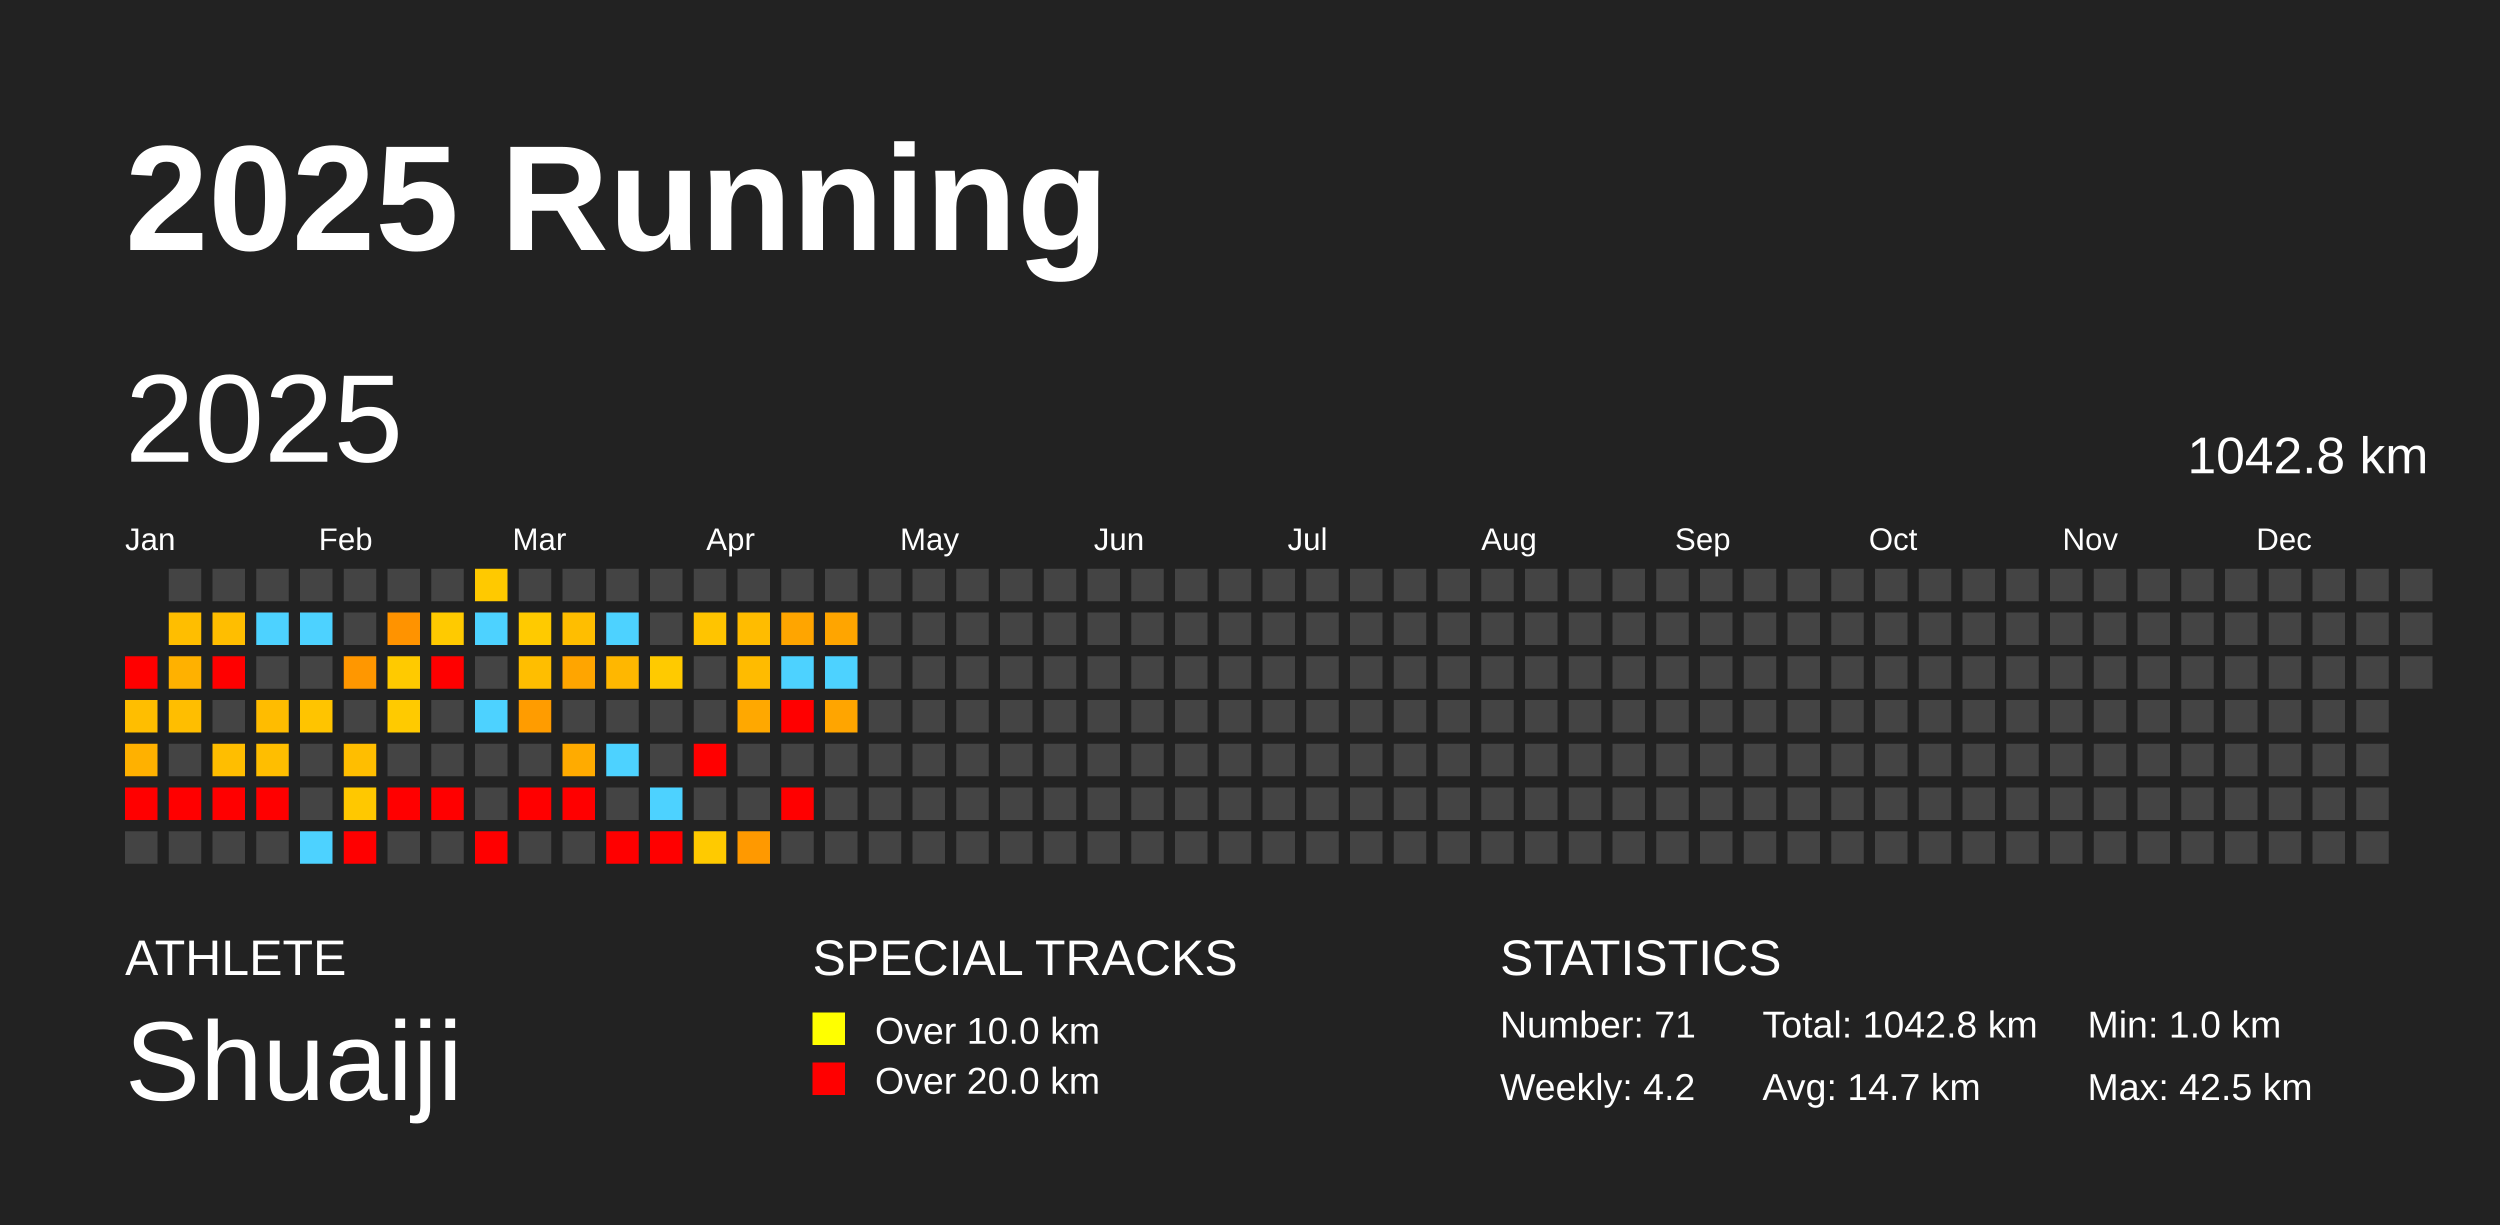
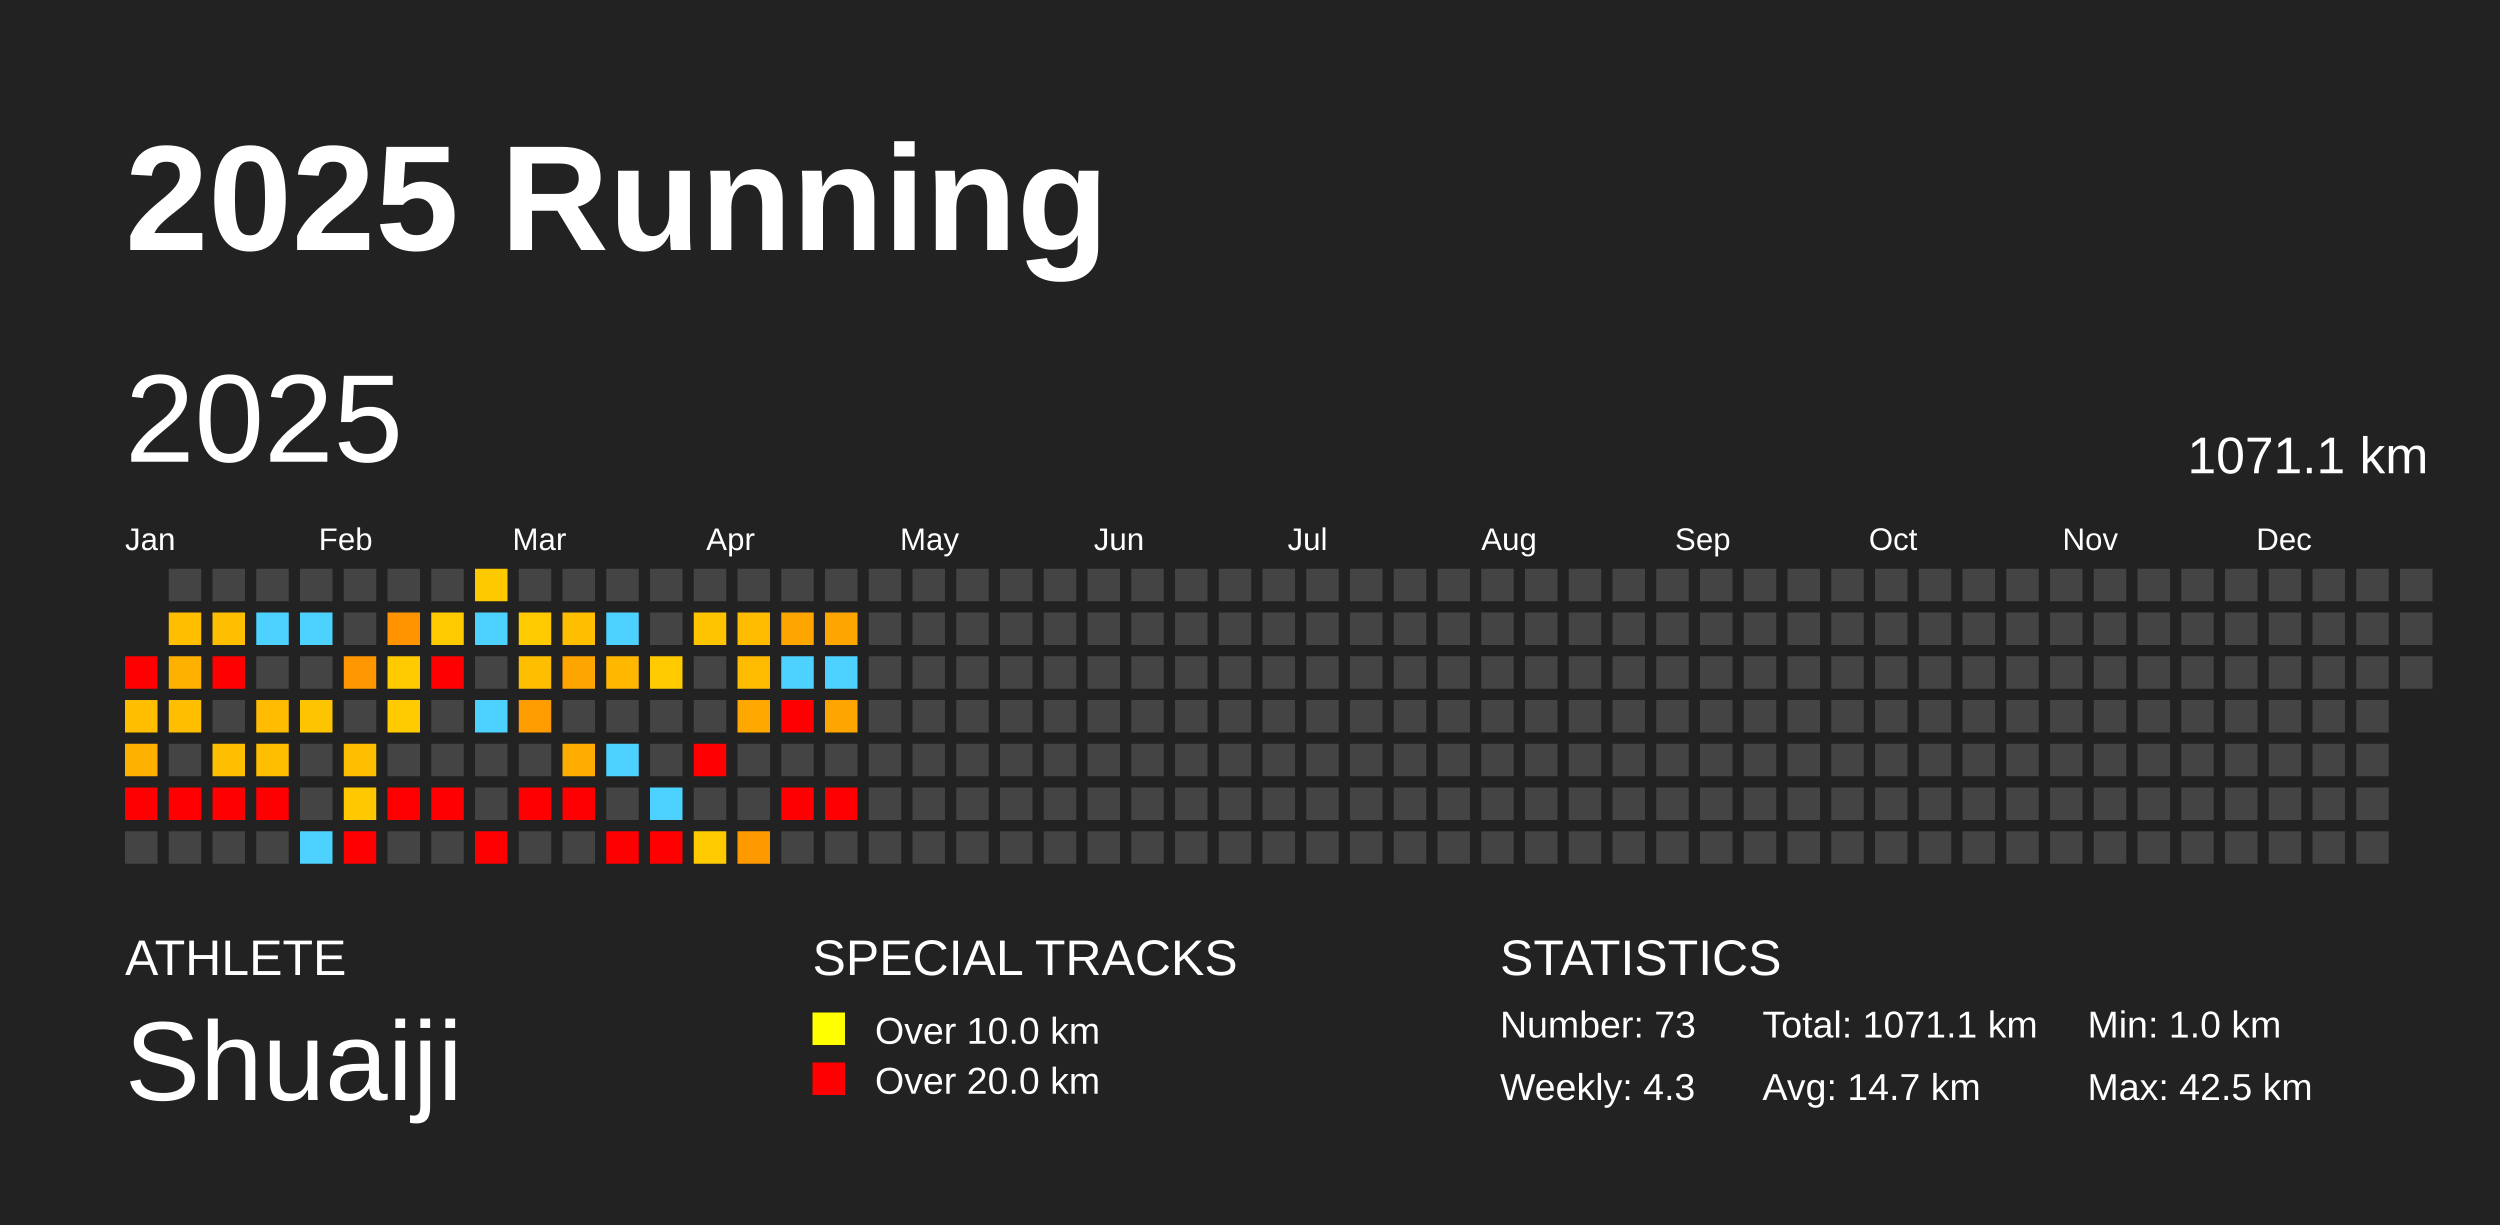
<svg xmlns="http://www.w3.org/2000/svg" baseProfile="full" height="98mm" version="1.1" viewBox="0,0,200,98" width="200mm">
  <defs />
  <rect fill="#222222" height="98" width="200" x="0" y="0" />
  <text fill="#FFFFFF" style="font-size:12px; font-family:Arial; font-weight:bold;" x="10" y="20">2025 Running</text>
  <text fill="#FFFFFF" style="font-size:4px; font-family:Arial" x="10" y="78">ATHLETE</text>
  <text fill="#FFFFFF" style="font-size:9px; font-family:Arial" x="10" y="88">Shuaiji</text>
  <text fill="#FFFFFF" style="font-size:4px; font-family:Arial" x="65" y="78">SPECIAL TRACKS</text>
  <rect fill="yellow" height="2.6" width="2.6" x="65" y="81" />
  <text fill="#FFFFFF" style="font-size:3px; font-family:Arial" x="70" y="83.5">Over 10.0 km</text>
  <rect fill="red" height="2.6" width="2.6" x="65" y="85" />
  <text fill="#FFFFFF" style="font-size:3px; font-family:Arial" x="70" y="87.5">Over 20.0 km</text>
  <text fill="#FFFFFF" style="font-size:4px; font-family:Arial" x="120" y="78">STATISTICS</text>
-   <text fill="#FFFFFF" style="font-size:3px; font-family:Arial" x="120" y="83">Number: 71</text>
-   <text fill="#FFFFFF" style="font-size:3px; font-family:Arial" x="120" y="88">Weekly: 4.2</text>
-   <text fill="#FFFFFF" style="font-size:3px; font-family:Arial" x="141" y="83">Total: 1042.8 km</text>
+   <text fill="#FFFFFF" style="font-size:3px; font-family:Arial" x="120" y="83">Number: 73</text>
+   <text fill="#FFFFFF" style="font-size:3px; font-family:Arial" x="120" y="88">Weekly: 4.3</text>
+   <text fill="#FFFFFF" style="font-size:3px; font-family:Arial" x="141" y="83">Total: 1071.1 km</text>
  <text fill="#FFFFFF" style="font-size:3px; font-family:Arial" x="141" y="88">Avg: 14.7 km</text>
  <text fill="#FFFFFF" style="font-size:3px; font-family:Arial" x="167" y="83">Min: 1.0 km</text>
  <text fill="#FFFFFF" style="font-size:3px; font-family:Arial" x="167" y="88">Max: 42.5 km</text>
  <text dominant-baseline="hanging" fill="#FFFFFF" style="font-size:10.0px; font-family:Arial;" x="10" y="30">2025</text>
-   <text dominant-baseline="hanging" fill="#FFFFFF" style="font-size:4.125px; font-family:Arial;" x="175" y="35">1042.8 km</text>
+   <text dominant-baseline="hanging" fill="#FFFFFF" style="font-size:4.125px; font-family:Arial;" x="175" y="35">1071.1 km</text>
  <text fill="#FFFFFF" style="font-size:2.5px; font-family:Arial" x="10.0" y="44">Jan</text>
  <text fill="#FFFFFF" style="font-size:2.5px; font-family:Arial" x="25.5" y="44">Feb</text>
  <text fill="#FFFFFF" style="font-size:2.5px; font-family:Arial" x="41.0" y="44">Mar</text>
  <text fill="#FFFFFF" style="font-size:2.5px; font-family:Arial" x="56.5" y="44">Apr</text>
  <text fill="#FFFFFF" style="font-size:2.5px; font-family:Arial" x="72.0" y="44">May</text>
  <text fill="#FFFFFF" style="font-size:2.5px; font-family:Arial" x="87.5" y="44">Jun</text>
  <text fill="#FFFFFF" style="font-size:2.5px; font-family:Arial" x="103.0" y="44">Jul</text>
  <text fill="#FFFFFF" style="font-size:2.5px; font-family:Arial" x="118.5" y="44">Aug</text>
  <text fill="#FFFFFF" style="font-size:2.5px; font-family:Arial" x="134.0" y="44">Sep</text>
  <text fill="#FFFFFF" style="font-size:2.5px; font-family:Arial" x="149.5" y="44">Oct</text>
  <text fill="#FFFFFF" style="font-size:2.5px; font-family:Arial" x="165.0" y="44">Nov</text>
  <text fill="#FFFFFF" style="font-size:2.5px; font-family:Arial" x="180.5" y="44">Dec</text>
  <rect fill="red" height="2.6" width="2.6" x="10.0" y="52.5" />
  <rect fill="#ffbe00" height="2.6" width="2.6" x="10.0" y="56.0" />
  <rect fill="#ffb100" height="2.6" width="2.6" x="10.0" y="59.5" />
  <rect fill="red" height="2.6" width="2.6" x="10.0" y="63.0" />
  <rect fill="#444444" height="2.6" width="2.6" x="10.0" y="66.5" />
  <rect fill="#444444" height="2.6" width="2.6" x="13.5" y="45.5" />
  <rect fill="#ffbe00" height="2.6" width="2.6" x="13.5" y="49.0" />
  <rect fill="#ffb100" height="2.6" width="2.6" x="13.5" y="52.5" />
  <rect fill="#ffbe00" height="2.6" width="2.6" x="13.5" y="56.0" />
  <rect fill="#444444" height="2.6" width="2.6" x="13.5" y="59.5" />
  <rect fill="red" height="2.6" width="2.6" x="13.5" y="63.0" />
  <rect fill="#444444" height="2.6" width="2.6" x="13.5" y="66.5" />
  <rect fill="#444444" height="2.6" width="2.6" x="17.0" y="45.5" />
  <rect fill="#ffbe00" height="2.6" width="2.6" x="17.0" y="49.0" />
  <rect fill="red" height="2.6" width="2.6" x="17.0" y="52.5" />
  <rect fill="#444444" height="2.6" width="2.6" x="17.0" y="56.0" />
  <rect fill="#ffbe00" height="2.6" width="2.6" x="17.0" y="59.5" />
  <rect fill="red" height="2.6" width="2.6" x="17.0" y="63.0" />
  <rect fill="#444444" height="2.6" width="2.6" x="17.0" y="66.5" />
  <rect fill="#444444" height="2.6" width="2.6" x="20.5" y="45.5" />
  <rect fill="#4dd2ff" height="2.6" width="2.6" x="20.5" y="49.0" />
  <rect fill="#444444" height="2.6" width="2.6" x="20.5" y="52.5" />
  <rect fill="#ffbc00" height="2.6" width="2.6" x="20.5" y="56.0" />
  <rect fill="#ffbe00" height="2.6" width="2.6" x="20.5" y="59.5" />
  <rect fill="red" height="2.6" width="2.6" x="20.5" y="63.0" />
  <rect fill="#444444" height="2.6" width="2.6" x="20.5" y="66.5" />
  <rect fill="#444444" height="2.6" width="2.6" x="24.0" y="45.5" />
  <rect fill="#4dd2ff" height="2.6" width="2.6" x="24.0" y="49.0" />
  <rect fill="#444444" height="2.6" width="2.6" x="24.0" y="52.5" />
  <rect fill="#ffc400" height="2.6" width="2.6" x="24.0" y="56.0" />
  <rect fill="#444444" height="2.6" width="2.6" x="24.0" y="59.5" />
  <rect fill="#444444" height="2.6" width="2.6" x="24.0" y="63.0" />
  <rect fill="#4dd2ff" height="2.6" width="2.6" x="24.0" y="66.5" />
  <rect fill="#444444" height="2.6" width="2.6" x="27.5" y="45.5" />
  <rect fill="#444444" height="2.6" width="2.6" x="27.5" y="49.0" />
  <rect fill="#ff9700" height="2.6" width="2.6" x="27.5" y="52.5" />
  <rect fill="#444444" height="2.6" width="2.6" x="27.5" y="56.0" />
  <rect fill="#ffbe00" height="2.6" width="2.6" x="27.5" y="59.5" />
  <rect fill="#ffc800" height="2.6" width="2.6" x="27.5" y="63.0" />
  <rect fill="red" height="2.6" width="2.6" x="27.5" y="66.5" />
  <rect fill="#444444" height="2.6" width="2.6" x="31.0" y="45.5" />
  <rect fill="#ff9300" height="2.6" width="2.6" x="31.0" y="49.0" />
  <rect fill="#ffca00" height="2.6" width="2.6" x="31.0" y="52.5" />
  <rect fill="#ffca00" height="2.6" width="2.6" x="31.0" y="56.0" />
  <rect fill="#444444" height="2.6" width="2.6" x="31.0" y="59.5" />
  <rect fill="red" height="2.6" width="2.6" x="31.0" y="63.0" />
  <rect fill="#444444" height="2.6" width="2.6" x="31.0" y="66.5" />
  <rect fill="#444444" height="2.6" width="2.6" x="34.5" y="45.5" />
  <rect fill="#ffca00" height="2.6" width="2.6" x="34.5" y="49.0" />
  <rect fill="red" height="2.6" width="2.6" x="34.5" y="52.5" />
  <rect fill="#444444" height="2.6" width="2.6" x="34.5" y="56.0" />
  <rect fill="#444444" height="2.6" width="2.6" x="34.5" y="59.5" />
  <rect fill="red" height="2.6" width="2.6" x="34.5" y="63.0" />
  <rect fill="#444444" height="2.6" width="2.6" x="34.5" y="66.5" />
  <rect fill="#ffc900" height="2.6" width="2.6" x="38.0" y="45.5" />
  <rect fill="#4dd2ff" height="2.6" width="2.6" x="38.0" y="49.0" />
  <rect fill="#444444" height="2.6" width="2.6" x="38.0" y="52.5" />
  <rect fill="#4dd2ff" height="2.6" width="2.6" x="38.0" y="56.0" />
  <rect fill="#444444" height="2.6" width="2.6" x="38.0" y="59.5" />
  <rect fill="#444444" height="2.6" width="2.6" x="38.0" y="63.0" />
  <rect fill="red" height="2.6" width="2.6" x="38.0" y="66.5" />
  <rect fill="#444444" height="2.6" width="2.6" x="41.5" y="45.5" />
  <rect fill="#ffca00" height="2.6" width="2.6" x="41.5" y="49.0" />
  <rect fill="#ffbe00" height="2.6" width="2.6" x="41.5" y="52.5" />
  <rect fill="#ff9c00" height="2.6" width="2.6" x="41.5" y="56.0" />
  <rect fill="#444444" height="2.6" width="2.6" x="41.5" y="59.5" />
  <rect fill="red" height="2.6" width="2.6" x="41.5" y="63.0" />
  <rect fill="#444444" height="2.6" width="2.6" x="41.5" y="66.5" />
  <rect fill="#444444" height="2.6" width="2.6" x="45.0" y="45.5" />
  <rect fill="#ffbe00" height="2.6" width="2.6" x="45.0" y="49.0" />
  <rect fill="#ffa500" height="2.6" width="2.6" x="45.0" y="52.5" />
  <rect fill="#444444" height="2.6" width="2.6" x="45.0" y="56.0" />
  <rect fill="#ffab00" height="2.6" width="2.6" x="45.0" y="59.5" />
  <rect fill="red" height="2.6" width="2.6" x="45.0" y="63.0" />
  <rect fill="#444444" height="2.6" width="2.6" x="45.0" y="66.5" />
  <rect fill="#444444" height="2.6" width="2.6" x="48.5" y="45.5" />
  <rect fill="#4dd2ff" height="2.6" width="2.6" x="48.5" y="49.0" />
  <rect fill="#ffb700" height="2.6" width="2.6" x="48.5" y="52.5" />
  <rect fill="#444444" height="2.6" width="2.6" x="48.5" y="56.0" />
  <rect fill="#4dd2ff" height="2.6" width="2.6" x="48.5" y="59.5" />
  <rect fill="#444444" height="2.6" width="2.6" x="48.5" y="63.0" />
  <rect fill="red" height="2.6" width="2.6" x="48.5" y="66.5" />
  <rect fill="#444444" height="2.6" width="2.6" x="52.0" y="45.5" />
  <rect fill="#444444" height="2.6" width="2.6" x="52.0" y="49.0" />
  <rect fill="#ffca00" height="2.6" width="2.6" x="52.0" y="52.5" />
  <rect fill="#444444" height="2.6" width="2.6" x="52.0" y="56.0" />
  <rect fill="#444444" height="2.6" width="2.6" x="52.0" y="59.5" />
  <rect fill="#4dd2ff" height="2.6" width="2.6" x="52.0" y="63.0" />
  <rect fill="red" height="2.6" width="2.6" x="52.0" y="66.5" />
  <rect fill="#444444" height="2.6" width="2.6" x="55.5" y="45.5" />
  <rect fill="#ffc400" height="2.6" width="2.6" x="55.5" y="49.0" />
  <rect fill="#444444" height="2.6" width="2.6" x="55.5" y="52.5" />
  <rect fill="#444444" height="2.6" width="2.6" x="55.5" y="56.0" />
  <rect fill="red" height="2.6" width="2.6" x="55.5" y="59.5" />
  <rect fill="#444444" height="2.6" width="2.6" x="55.5" y="63.0" />
  <rect fill="#ffca00" height="2.6" width="2.6" x="55.5" y="66.5" />
  <rect fill="#444444" height="2.6" width="2.6" x="59.0" y="45.5" />
  <rect fill="#ffbc00" height="2.6" width="2.6" x="59.0" y="49.0" />
  <rect fill="#ffbb00" height="2.6" width="2.6" x="59.0" y="52.5" />
  <rect fill="#ffa800" height="2.6" width="2.6" x="59.0" y="56.0" />
  <rect fill="#444444" height="2.6" width="2.6" x="59.0" y="59.5" />
  <rect fill="#444444" height="2.6" width="2.6" x="59.0" y="63.0" />
  <rect fill="#ff9900" height="2.6" width="2.6" x="59.0" y="66.5" />
  <rect fill="#444444" height="2.6" width="2.6" x="62.5" y="45.5" />
  <rect fill="#ffa500" height="2.6" width="2.6" x="62.5" y="49.0" />
  <rect fill="#4dd2ff" height="2.6" width="2.6" x="62.5" y="52.5" />
  <rect fill="red" height="2.6" width="2.6" x="62.5" y="56.0" />
  <rect fill="#444444" height="2.6" width="2.6" x="62.5" y="59.5" />
  <rect fill="red" height="2.6" width="2.6" x="62.5" y="63.0" />
  <rect fill="#444444" height="2.6" width="2.6" x="62.5" y="66.5" />
  <rect fill="#444444" height="2.6" width="2.6" x="66.0" y="45.5" />
  <rect fill="#ffa500" height="2.6" width="2.6" x="66.0" y="49.0" />
  <rect fill="#4dd2ff" height="2.6" width="2.6" x="66.0" y="52.5" />
  <rect fill="#ffa500" height="2.6" width="2.6" x="66.0" y="56.0" />
  <rect fill="#444444" height="2.6" width="2.6" x="66.0" y="59.5" />
-   <rect fill="#444444" height="2.6" width="2.6" x="66.0" y="63.0" />
+   <rect fill="red" height="2.6" width="2.6" x="66.0" y="63.0" />
  <rect fill="#444444" height="2.6" width="2.6" x="66.0" y="66.5" />
  <rect fill="#444444" height="2.6" width="2.6" x="69.5" y="45.5" />
  <rect fill="#444444" height="2.6" width="2.6" x="69.5" y="49.0" />
  <rect fill="#444444" height="2.6" width="2.6" x="69.5" y="52.5" />
  <rect fill="#444444" height="2.6" width="2.6" x="69.5" y="56.0" />
  <rect fill="#444444" height="2.6" width="2.6" x="69.5" y="59.5" />
  <rect fill="#444444" height="2.6" width="2.6" x="69.5" y="63.0" />
  <rect fill="#444444" height="2.6" width="2.6" x="69.5" y="66.5" />
  <rect fill="#444444" height="2.6" width="2.6" x="73.0" y="45.5" />
  <rect fill="#444444" height="2.6" width="2.6" x="73.0" y="49.0" />
  <rect fill="#444444" height="2.6" width="2.6" x="73.0" y="52.5" />
  <rect fill="#444444" height="2.6" width="2.6" x="73.0" y="56.0" />
  <rect fill="#444444" height="2.6" width="2.6" x="73.0" y="59.5" />
  <rect fill="#444444" height="2.6" width="2.6" x="73.0" y="63.0" />
  <rect fill="#444444" height="2.6" width="2.6" x="73.0" y="66.5" />
  <rect fill="#444444" height="2.6" width="2.6" x="76.5" y="45.5" />
  <rect fill="#444444" height="2.6" width="2.6" x="76.5" y="49.0" />
  <rect fill="#444444" height="2.6" width="2.6" x="76.5" y="52.5" />
  <rect fill="#444444" height="2.6" width="2.6" x="76.5" y="56.0" />
  <rect fill="#444444" height="2.6" width="2.6" x="76.5" y="59.5" />
  <rect fill="#444444" height="2.6" width="2.6" x="76.5" y="63.0" />
  <rect fill="#444444" height="2.6" width="2.6" x="76.5" y="66.5" />
  <rect fill="#444444" height="2.6" width="2.6" x="80.0" y="45.5" />
  <rect fill="#444444" height="2.6" width="2.6" x="80.0" y="49.0" />
  <rect fill="#444444" height="2.6" width="2.6" x="80.0" y="52.5" />
  <rect fill="#444444" height="2.6" width="2.6" x="80.0" y="56.0" />
  <rect fill="#444444" height="2.6" width="2.6" x="80.0" y="59.5" />
  <rect fill="#444444" height="2.6" width="2.6" x="80.0" y="63.0" />
  <rect fill="#444444" height="2.6" width="2.6" x="80.0" y="66.5" />
  <rect fill="#444444" height="2.6" width="2.6" x="83.5" y="45.5" />
  <rect fill="#444444" height="2.6" width="2.6" x="83.5" y="49.0" />
  <rect fill="#444444" height="2.6" width="2.6" x="83.5" y="52.5" />
  <rect fill="#444444" height="2.6" width="2.6" x="83.5" y="56.0" />
  <rect fill="#444444" height="2.6" width="2.6" x="83.5" y="59.5" />
  <rect fill="#444444" height="2.6" width="2.6" x="83.5" y="63.0" />
  <rect fill="#444444" height="2.6" width="2.6" x="83.5" y="66.5" />
  <rect fill="#444444" height="2.6" width="2.6" x="87.0" y="45.5" />
  <rect fill="#444444" height="2.6" width="2.6" x="87.0" y="49.0" />
  <rect fill="#444444" height="2.6" width="2.6" x="87.0" y="52.5" />
  <rect fill="#444444" height="2.6" width="2.6" x="87.0" y="56.0" />
  <rect fill="#444444" height="2.6" width="2.6" x="87.0" y="59.5" />
  <rect fill="#444444" height="2.6" width="2.6" x="87.0" y="63.0" />
  <rect fill="#444444" height="2.6" width="2.6" x="87.0" y="66.5" />
  <rect fill="#444444" height="2.6" width="2.6" x="90.5" y="45.5" />
  <rect fill="#444444" height="2.6" width="2.6" x="90.5" y="49.0" />
  <rect fill="#444444" height="2.6" width="2.6" x="90.5" y="52.5" />
  <rect fill="#444444" height="2.6" width="2.6" x="90.5" y="56.0" />
  <rect fill="#444444" height="2.6" width="2.6" x="90.5" y="59.5" />
  <rect fill="#444444" height="2.6" width="2.6" x="90.5" y="63.0" />
  <rect fill="#444444" height="2.6" width="2.6" x="90.5" y="66.5" />
  <rect fill="#444444" height="2.6" width="2.6" x="94.0" y="45.5" />
  <rect fill="#444444" height="2.6" width="2.6" x="94.0" y="49.0" />
  <rect fill="#444444" height="2.6" width="2.6" x="94.0" y="52.5" />
  <rect fill="#444444" height="2.6" width="2.6" x="94.0" y="56.0" />
  <rect fill="#444444" height="2.6" width="2.6" x="94.0" y="59.5" />
  <rect fill="#444444" height="2.6" width="2.6" x="94.0" y="63.0" />
  <rect fill="#444444" height="2.6" width="2.6" x="94.0" y="66.5" />
  <rect fill="#444444" height="2.6" width="2.6" x="97.5" y="45.5" />
  <rect fill="#444444" height="2.6" width="2.6" x="97.5" y="49.0" />
  <rect fill="#444444" height="2.6" width="2.6" x="97.5" y="52.5" />
  <rect fill="#444444" height="2.6" width="2.6" x="97.5" y="56.0" />
  <rect fill="#444444" height="2.6" width="2.6" x="97.5" y="59.5" />
  <rect fill="#444444" height="2.6" width="2.6" x="97.5" y="63.0" />
  <rect fill="#444444" height="2.6" width="2.6" x="97.5" y="66.5" />
  <rect fill="#444444" height="2.6" width="2.6" x="101.0" y="45.5" />
  <rect fill="#444444" height="2.6" width="2.6" x="101.0" y="49.0" />
  <rect fill="#444444" height="2.6" width="2.6" x="101.0" y="52.5" />
  <rect fill="#444444" height="2.6" width="2.6" x="101.0" y="56.0" />
  <rect fill="#444444" height="2.6" width="2.6" x="101.0" y="59.5" />
  <rect fill="#444444" height="2.6" width="2.6" x="101.0" y="63.0" />
  <rect fill="#444444" height="2.6" width="2.6" x="101.0" y="66.5" />
  <rect fill="#444444" height="2.6" width="2.6" x="104.5" y="45.5" />
  <rect fill="#444444" height="2.6" width="2.6" x="104.5" y="49.0" />
  <rect fill="#444444" height="2.6" width="2.6" x="104.5" y="52.5" />
  <rect fill="#444444" height="2.6" width="2.6" x="104.5" y="56.0" />
  <rect fill="#444444" height="2.6" width="2.6" x="104.5" y="59.5" />
  <rect fill="#444444" height="2.6" width="2.6" x="104.5" y="63.0" />
  <rect fill="#444444" height="2.6" width="2.6" x="104.5" y="66.5" />
  <rect fill="#444444" height="2.6" width="2.6" x="108.0" y="45.5" />
  <rect fill="#444444" height="2.6" width="2.6" x="108.0" y="49.0" />
  <rect fill="#444444" height="2.6" width="2.6" x="108.0" y="52.5" />
  <rect fill="#444444" height="2.6" width="2.6" x="108.0" y="56.0" />
  <rect fill="#444444" height="2.6" width="2.6" x="108.0" y="59.5" />
  <rect fill="#444444" height="2.6" width="2.6" x="108.0" y="63.0" />
  <rect fill="#444444" height="2.6" width="2.6" x="108.0" y="66.5" />
  <rect fill="#444444" height="2.6" width="2.6" x="111.5" y="45.5" />
  <rect fill="#444444" height="2.6" width="2.6" x="111.5" y="49.0" />
  <rect fill="#444444" height="2.6" width="2.6" x="111.5" y="52.5" />
  <rect fill="#444444" height="2.6" width="2.6" x="111.5" y="56.0" />
  <rect fill="#444444" height="2.6" width="2.6" x="111.5" y="59.5" />
  <rect fill="#444444" height="2.6" width="2.6" x="111.5" y="63.0" />
  <rect fill="#444444" height="2.6" width="2.6" x="111.5" y="66.5" />
  <rect fill="#444444" height="2.6" width="2.6" x="115.0" y="45.5" />
  <rect fill="#444444" height="2.6" width="2.6" x="115.0" y="49.0" />
  <rect fill="#444444" height="2.6" width="2.6" x="115.0" y="52.5" />
  <rect fill="#444444" height="2.6" width="2.6" x="115.0" y="56.0" />
  <rect fill="#444444" height="2.6" width="2.6" x="115.0" y="59.5" />
  <rect fill="#444444" height="2.6" width="2.6" x="115.0" y="63.0" />
  <rect fill="#444444" height="2.6" width="2.6" x="115.0" y="66.5" />
  <rect fill="#444444" height="2.6" width="2.6" x="118.5" y="45.5" />
  <rect fill="#444444" height="2.6" width="2.6" x="118.5" y="49.0" />
  <rect fill="#444444" height="2.6" width="2.6" x="118.5" y="52.5" />
  <rect fill="#444444" height="2.6" width="2.6" x="118.5" y="56.0" />
  <rect fill="#444444" height="2.6" width="2.6" x="118.5" y="59.5" />
  <rect fill="#444444" height="2.6" width="2.6" x="118.5" y="63.0" />
  <rect fill="#444444" height="2.6" width="2.6" x="118.5" y="66.5" />
  <rect fill="#444444" height="2.6" width="2.6" x="122.0" y="45.5" />
  <rect fill="#444444" height="2.6" width="2.6" x="122.0" y="49.0" />
  <rect fill="#444444" height="2.6" width="2.6" x="122.0" y="52.5" />
  <rect fill="#444444" height="2.6" width="2.6" x="122.0" y="56.0" />
  <rect fill="#444444" height="2.6" width="2.6" x="122.0" y="59.5" />
  <rect fill="#444444" height="2.6" width="2.6" x="122.0" y="63.0" />
  <rect fill="#444444" height="2.6" width="2.6" x="122.0" y="66.5" />
  <rect fill="#444444" height="2.6" width="2.6" x="125.5" y="45.5" />
  <rect fill="#444444" height="2.6" width="2.6" x="125.5" y="49.0" />
  <rect fill="#444444" height="2.6" width="2.6" x="125.5" y="52.5" />
  <rect fill="#444444" height="2.6" width="2.6" x="125.5" y="56.0" />
  <rect fill="#444444" height="2.6" width="2.6" x="125.5" y="59.5" />
  <rect fill="#444444" height="2.6" width="2.6" x="125.5" y="63.0" />
  <rect fill="#444444" height="2.6" width="2.6" x="125.5" y="66.5" />
  <rect fill="#444444" height="2.6" width="2.6" x="129.0" y="45.5" />
  <rect fill="#444444" height="2.6" width="2.6" x="129.0" y="49.0" />
  <rect fill="#444444" height="2.6" width="2.6" x="129.0" y="52.5" />
  <rect fill="#444444" height="2.6" width="2.6" x="129.0" y="56.0" />
  <rect fill="#444444" height="2.6" width="2.6" x="129.0" y="59.5" />
  <rect fill="#444444" height="2.6" width="2.6" x="129.0" y="63.0" />
  <rect fill="#444444" height="2.6" width="2.6" x="129.0" y="66.5" />
  <rect fill="#444444" height="2.6" width="2.6" x="132.5" y="45.5" />
  <rect fill="#444444" height="2.6" width="2.6" x="132.5" y="49.0" />
  <rect fill="#444444" height="2.6" width="2.6" x="132.5" y="52.5" />
  <rect fill="#444444" height="2.6" width="2.6" x="132.5" y="56.0" />
  <rect fill="#444444" height="2.6" width="2.6" x="132.5" y="59.5" />
  <rect fill="#444444" height="2.6" width="2.6" x="132.5" y="63.0" />
  <rect fill="#444444" height="2.6" width="2.6" x="132.5" y="66.5" />
  <rect fill="#444444" height="2.6" width="2.6" x="136.0" y="45.5" />
  <rect fill="#444444" height="2.6" width="2.6" x="136.0" y="49.0" />
  <rect fill="#444444" height="2.6" width="2.6" x="136.0" y="52.5" />
  <rect fill="#444444" height="2.6" width="2.6" x="136.0" y="56.0" />
  <rect fill="#444444" height="2.6" width="2.6" x="136.0" y="59.5" />
  <rect fill="#444444" height="2.6" width="2.6" x="136.0" y="63.0" />
  <rect fill="#444444" height="2.6" width="2.6" x="136.0" y="66.5" />
  <rect fill="#444444" height="2.6" width="2.6" x="139.5" y="45.5" />
  <rect fill="#444444" height="2.6" width="2.6" x="139.5" y="49.0" />
  <rect fill="#444444" height="2.6" width="2.6" x="139.5" y="52.5" />
  <rect fill="#444444" height="2.6" width="2.6" x="139.5" y="56.0" />
  <rect fill="#444444" height="2.6" width="2.6" x="139.5" y="59.5" />
  <rect fill="#444444" height="2.6" width="2.6" x="139.5" y="63.0" />
  <rect fill="#444444" height="2.6" width="2.6" x="139.5" y="66.5" />
  <rect fill="#444444" height="2.6" width="2.6" x="143.0" y="45.5" />
  <rect fill="#444444" height="2.6" width="2.6" x="143.0" y="49.0" />
  <rect fill="#444444" height="2.6" width="2.6" x="143.0" y="52.5" />
  <rect fill="#444444" height="2.6" width="2.6" x="143.0" y="56.0" />
  <rect fill="#444444" height="2.6" width="2.6" x="143.0" y="59.5" />
  <rect fill="#444444" height="2.6" width="2.6" x="143.0" y="63.0" />
  <rect fill="#444444" height="2.6" width="2.6" x="143.0" y="66.5" />
  <rect fill="#444444" height="2.6" width="2.6" x="146.5" y="45.5" />
  <rect fill="#444444" height="2.6" width="2.6" x="146.5" y="49.0" />
  <rect fill="#444444" height="2.6" width="2.6" x="146.5" y="52.5" />
  <rect fill="#444444" height="2.6" width="2.6" x="146.5" y="56.0" />
  <rect fill="#444444" height="2.6" width="2.6" x="146.5" y="59.5" />
  <rect fill="#444444" height="2.6" width="2.6" x="146.5" y="63.0" />
  <rect fill="#444444" height="2.6" width="2.6" x="146.5" y="66.5" />
  <rect fill="#444444" height="2.6" width="2.6" x="150.0" y="45.5" />
  <rect fill="#444444" height="2.6" width="2.6" x="150.0" y="49.0" />
  <rect fill="#444444" height="2.6" width="2.6" x="150.0" y="52.5" />
  <rect fill="#444444" height="2.6" width="2.6" x="150.0" y="56.0" />
  <rect fill="#444444" height="2.6" width="2.6" x="150.0" y="59.5" />
  <rect fill="#444444" height="2.6" width="2.6" x="150.0" y="63.0" />
  <rect fill="#444444" height="2.6" width="2.6" x="150.0" y="66.5" />
  <rect fill="#444444" height="2.6" width="2.6" x="153.5" y="45.5" />
  <rect fill="#444444" height="2.6" width="2.6" x="153.5" y="49.0" />
  <rect fill="#444444" height="2.6" width="2.6" x="153.5" y="52.5" />
  <rect fill="#444444" height="2.6" width="2.6" x="153.5" y="56.0" />
  <rect fill="#444444" height="2.6" width="2.6" x="153.5" y="59.5" />
  <rect fill="#444444" height="2.6" width="2.6" x="153.5" y="63.0" />
  <rect fill="#444444" height="2.6" width="2.6" x="153.5" y="66.5" />
  <rect fill="#444444" height="2.6" width="2.6" x="157.0" y="45.5" />
  <rect fill="#444444" height="2.6" width="2.6" x="157.0" y="49.0" />
  <rect fill="#444444" height="2.6" width="2.6" x="157.0" y="52.5" />
  <rect fill="#444444" height="2.6" width="2.6" x="157.0" y="56.0" />
  <rect fill="#444444" height="2.6" width="2.6" x="157.0" y="59.5" />
  <rect fill="#444444" height="2.6" width="2.6" x="157.0" y="63.0" />
  <rect fill="#444444" height="2.6" width="2.6" x="157.0" y="66.5" />
  <rect fill="#444444" height="2.6" width="2.6" x="160.5" y="45.5" />
  <rect fill="#444444" height="2.6" width="2.6" x="160.5" y="49.0" />
  <rect fill="#444444" height="2.6" width="2.6" x="160.5" y="52.5" />
  <rect fill="#444444" height="2.6" width="2.6" x="160.5" y="56.0" />
  <rect fill="#444444" height="2.6" width="2.6" x="160.5" y="59.5" />
  <rect fill="#444444" height="2.6" width="2.6" x="160.5" y="63.0" />
  <rect fill="#444444" height="2.6" width="2.6" x="160.5" y="66.5" />
  <rect fill="#444444" height="2.6" width="2.6" x="164.0" y="45.5" />
  <rect fill="#444444" height="2.6" width="2.6" x="164.0" y="49.0" />
  <rect fill="#444444" height="2.6" width="2.6" x="164.0" y="52.5" />
  <rect fill="#444444" height="2.6" width="2.6" x="164.0" y="56.0" />
  <rect fill="#444444" height="2.6" width="2.6" x="164.0" y="59.5" />
  <rect fill="#444444" height="2.6" width="2.6" x="164.0" y="63.0" />
  <rect fill="#444444" height="2.6" width="2.6" x="164.0" y="66.5" />
  <rect fill="#444444" height="2.6" width="2.6" x="167.5" y="45.5" />
  <rect fill="#444444" height="2.6" width="2.6" x="167.5" y="49.0" />
  <rect fill="#444444" height="2.6" width="2.6" x="167.5" y="52.5" />
  <rect fill="#444444" height="2.6" width="2.6" x="167.5" y="56.0" />
  <rect fill="#444444" height="2.6" width="2.6" x="167.5" y="59.5" />
  <rect fill="#444444" height="2.6" width="2.6" x="167.5" y="63.0" />
  <rect fill="#444444" height="2.6" width="2.6" x="167.5" y="66.5" />
  <rect fill="#444444" height="2.6" width="2.6" x="171.0" y="45.5" />
  <rect fill="#444444" height="2.6" width="2.6" x="171.0" y="49.0" />
  <rect fill="#444444" height="2.6" width="2.6" x="171.0" y="52.5" />
  <rect fill="#444444" height="2.6" width="2.6" x="171.0" y="56.0" />
  <rect fill="#444444" height="2.6" width="2.6" x="171.0" y="59.5" />
  <rect fill="#444444" height="2.6" width="2.6" x="171.0" y="63.0" />
  <rect fill="#444444" height="2.6" width="2.6" x="171.0" y="66.5" />
  <rect fill="#444444" height="2.6" width="2.6" x="174.5" y="45.5" />
  <rect fill="#444444" height="2.6" width="2.6" x="174.5" y="49.0" />
  <rect fill="#444444" height="2.6" width="2.6" x="174.5" y="52.5" />
  <rect fill="#444444" height="2.6" width="2.6" x="174.5" y="56.0" />
  <rect fill="#444444" height="2.6" width="2.6" x="174.5" y="59.5" />
  <rect fill="#444444" height="2.6" width="2.6" x="174.5" y="63.0" />
  <rect fill="#444444" height="2.6" width="2.6" x="174.5" y="66.5" />
  <rect fill="#444444" height="2.6" width="2.6" x="178.0" y="45.5" />
  <rect fill="#444444" height="2.6" width="2.6" x="178.0" y="49.0" />
  <rect fill="#444444" height="2.6" width="2.6" x="178.0" y="52.5" />
  <rect fill="#444444" height="2.6" width="2.6" x="178.0" y="56.0" />
  <rect fill="#444444" height="2.6" width="2.6" x="178.0" y="59.5" />
  <rect fill="#444444" height="2.6" width="2.6" x="178.0" y="63.0" />
  <rect fill="#444444" height="2.6" width="2.6" x="178.0" y="66.5" />
  <rect fill="#444444" height="2.6" width="2.6" x="181.5" y="45.5" />
  <rect fill="#444444" height="2.6" width="2.6" x="181.5" y="49.0" />
  <rect fill="#444444" height="2.6" width="2.6" x="181.5" y="52.5" />
  <rect fill="#444444" height="2.6" width="2.6" x="181.5" y="56.0" />
  <rect fill="#444444" height="2.6" width="2.6" x="181.5" y="59.5" />
  <rect fill="#444444" height="2.6" width="2.6" x="181.5" y="63.0" />
  <rect fill="#444444" height="2.6" width="2.6" x="181.5" y="66.5" />
  <rect fill="#444444" height="2.6" width="2.6" x="185.0" y="45.5" />
  <rect fill="#444444" height="2.6" width="2.6" x="185.0" y="49.0" />
  <rect fill="#444444" height="2.6" width="2.6" x="185.0" y="52.5" />
  <rect fill="#444444" height="2.6" width="2.6" x="185.0" y="56.0" />
  <rect fill="#444444" height="2.6" width="2.6" x="185.0" y="59.5" />
  <rect fill="#444444" height="2.6" width="2.6" x="185.0" y="63.0" />
  <rect fill="#444444" height="2.6" width="2.6" x="185.0" y="66.5" />
  <rect fill="#444444" height="2.6" width="2.6" x="188.5" y="45.5" />
  <rect fill="#444444" height="2.6" width="2.6" x="188.5" y="49.0" />
  <rect fill="#444444" height="2.6" width="2.6" x="188.5" y="52.5" />
  <rect fill="#444444" height="2.6" width="2.6" x="188.5" y="56.0" />
  <rect fill="#444444" height="2.6" width="2.6" x="188.5" y="59.5" />
  <rect fill="#444444" height="2.6" width="2.6" x="188.5" y="63.0" />
  <rect fill="#444444" height="2.6" width="2.6" x="188.5" y="66.5" />
  <rect fill="#444444" height="2.6" width="2.6" x="192.0" y="45.5" />
  <rect fill="#444444" height="2.6" width="2.6" x="192.0" y="49.0" />
  <rect fill="#444444" height="2.6" width="2.6" x="192.0" y="52.5" />
</svg>
